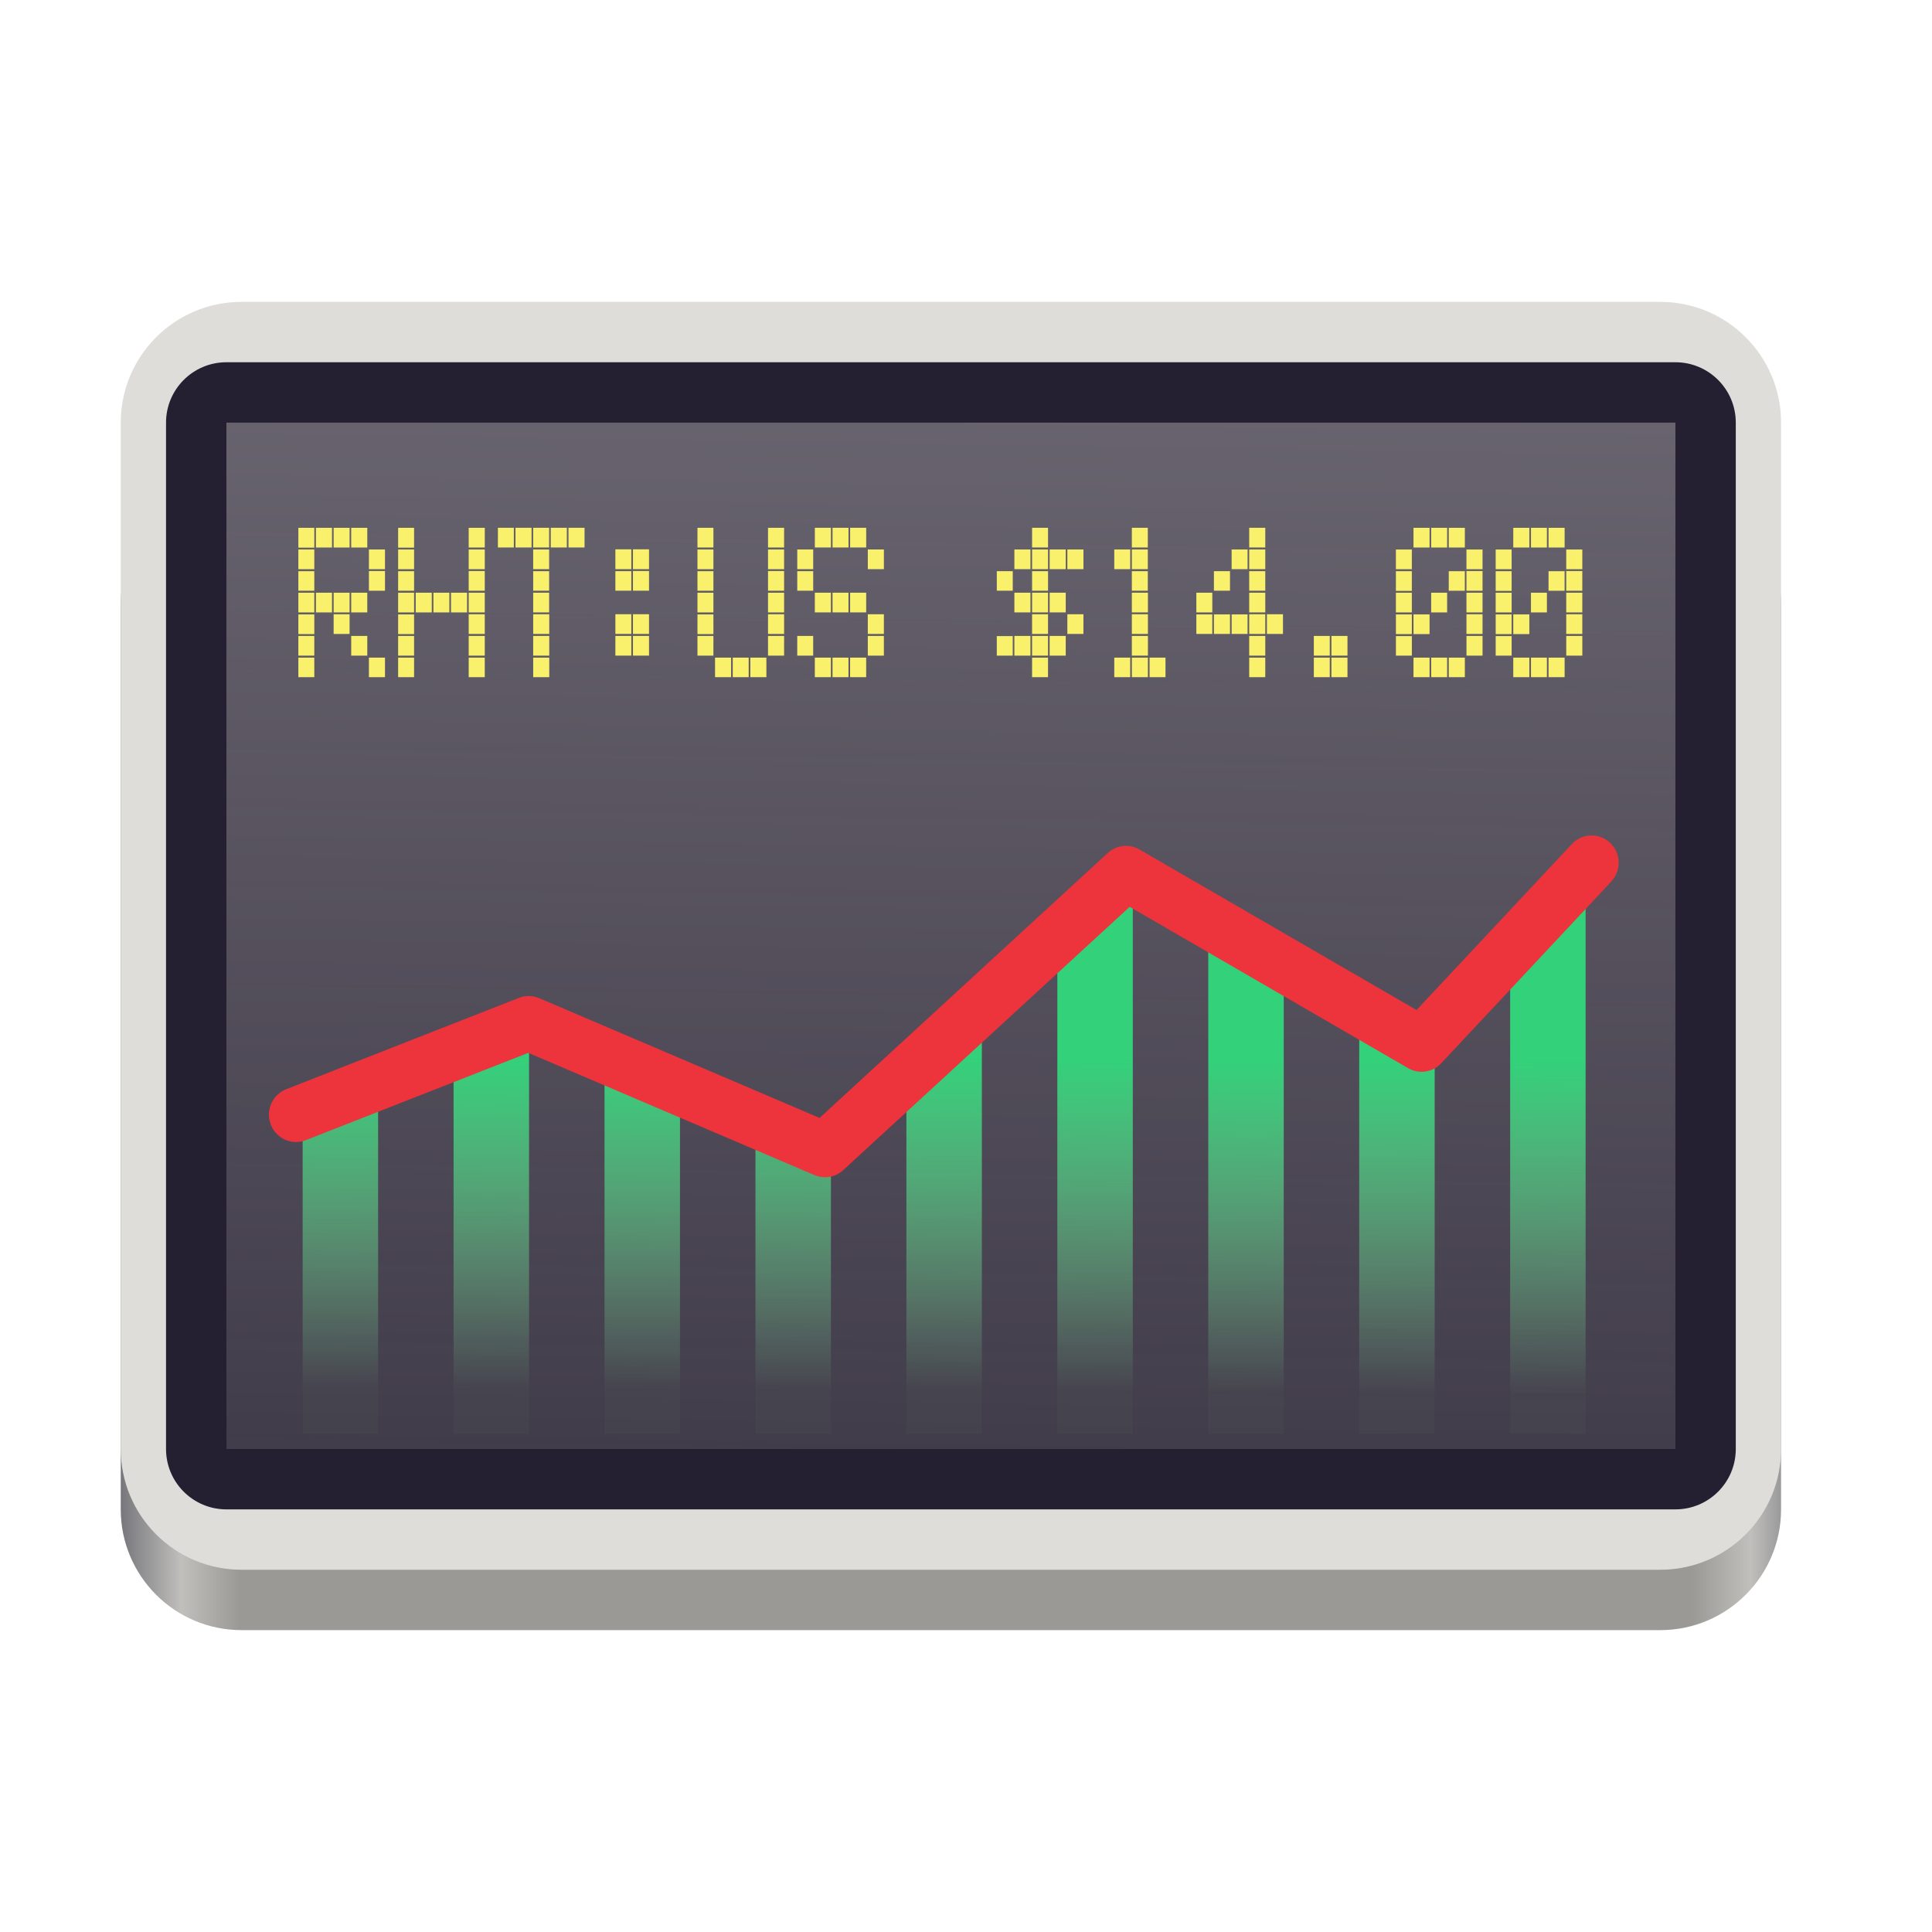
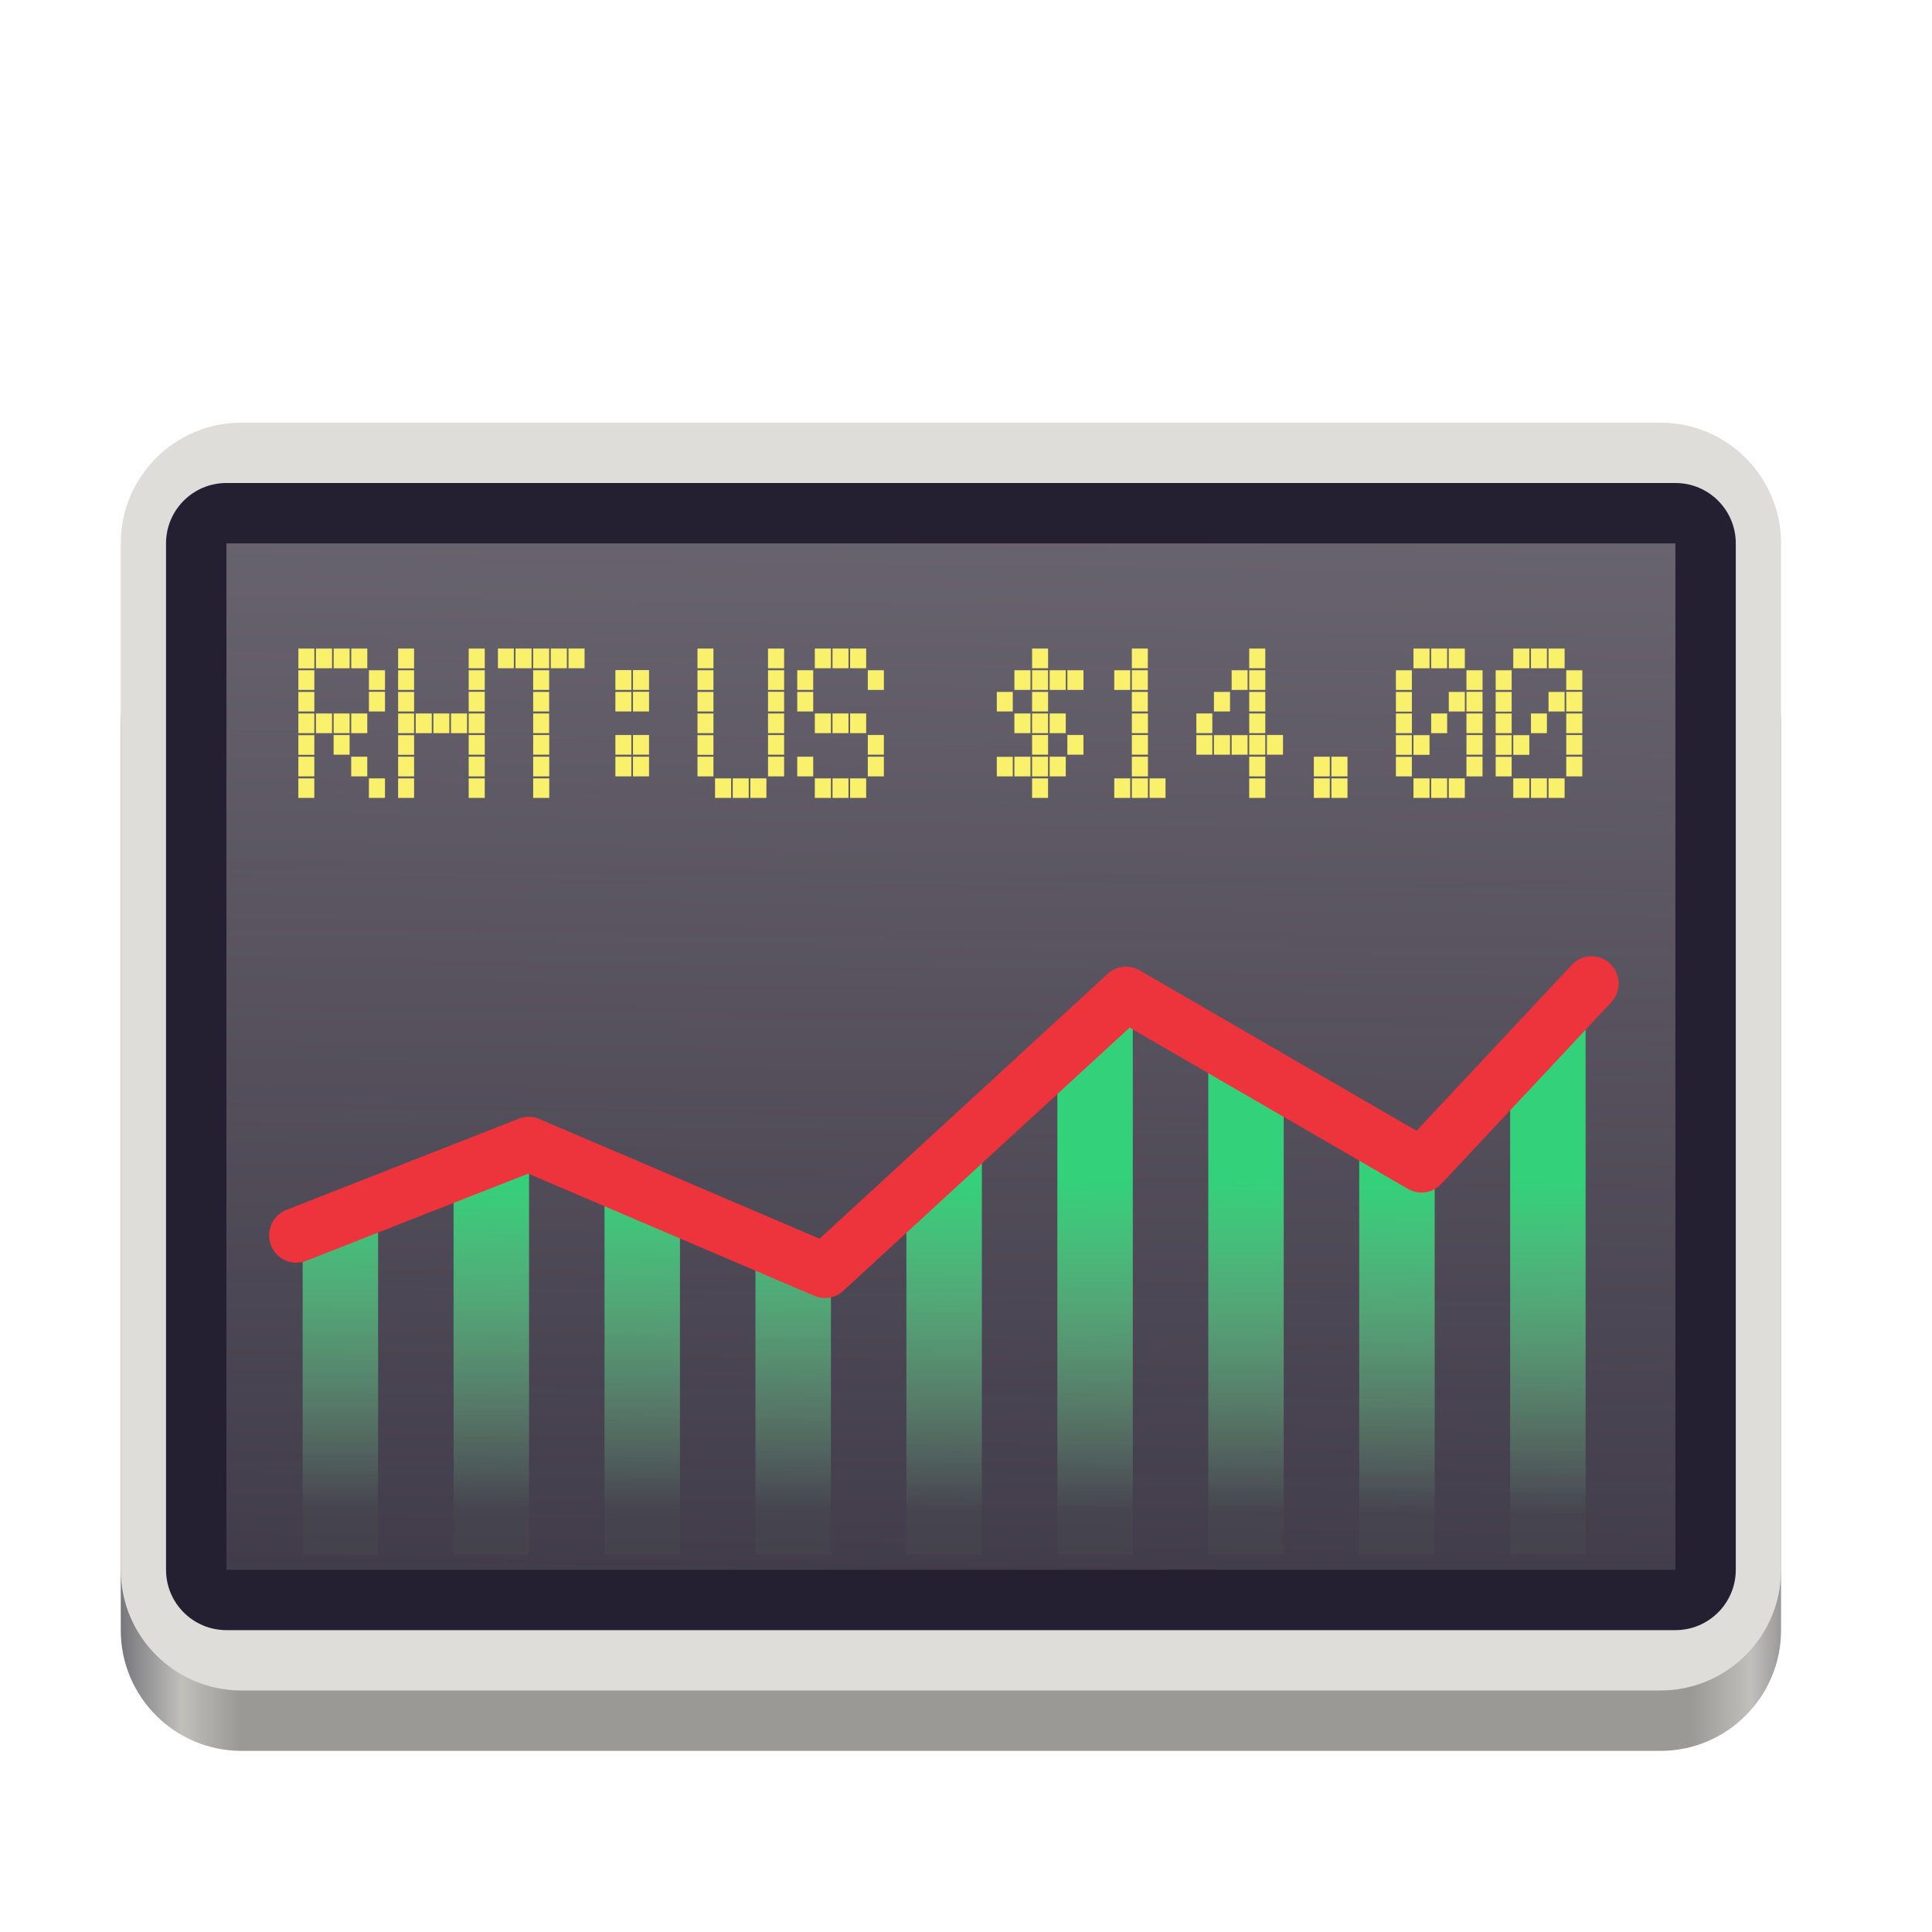
- <svg xmlns="http://www.w3.org/2000/svg" id="svg107" enable-background="new" height="128" viewBox="0 0 128 128" width="128">
-   <linearGradient id="linearGradient1274" gradientUnits="userSpaceOnUse" x1="-31.094" x2="-32.359" y1="201.344" y2="284.543">
-     <stop id="stop1259" offset="0" stop-color="#f6f5f4" stop-opacity=".5" />
-     <stop id="stop1261" offset="1" stop-color="#f6f5f4" stop-opacity="0" />
+ <svg xmlns="http://www.w3.org/2000/svg" fill="none" height="128" viewBox="0 0 128 128" width="128">
+   <linearGradient id="paint0_linear" gradientUnits="userSpaceOnUse" x1="120" x2="8" y1="40" y2="40">
+     <stop offset="0" stop-color="#77767b" />
+     <stop offset=".036" stop-color="#c0bfbc" />
+     <stop offset=".071" stop-color="#9a9996" />
+     <stop offset=".929" stop-color="#9a9996" />
+     <stop offset=".964" stop-color="#c0bfbc" />
+     <stop offset="1" stop-color="#77767b" />
  </linearGradient>
-   <linearGradient id="linearGradient1611" gradientUnits="userSpaceOnUse" x1="66.711" x2="66.625" y1="70.109" y2="92.238">
-     <stop id="stop1605" offset="0" stop-color="#33d17a" />
-     <stop id="stop1607" offset="1" stop-color="#8ff0a4" stop-opacity=".024" />
+   <linearGradient id="paint1_linear" gradientUnits="userSpaceOnUse" x1="87.906" x2="86.641" y1="29.344" y2="112.543">
+     <stop offset="0" stop-color="#f6f5f4" stop-opacity=".5" />
+     <stop offset="1" stop-color="#f6f5f4" stop-opacity="0" />
  </linearGradient>
-   <linearGradient id="linearGradient1674" gradientUnits="userSpaceOnUse" x1="-0" x2="112" y1="-212" y2="-212">
-     <stop id="stop12" offset="0" stop-color="#77767b" />
-     <stop id="stop14" offset=".036" stop-color="#c0bfbc" />
-     <stop id="stop16" offset=".071" stop-color="#9a9996" />
-     <stop id="stop18" offset=".929" stop-color="#9a9996" />
-     <stop id="stop20" offset=".964" stop-color="#c0bfbc" />
-     <stop id="stop22" offset="1" stop-color="#77767b" />
+   <linearGradient id="paint2_linear" gradientUnits="userSpaceOnUse" x1="66.711" x2="66.625" y1="78.109" y2="100.238">
+     <stop offset="0" stop-color="#33d17a" />
+     <stop offset="1" stop-color="#8ff0a4" stop-opacity=".024" />
  </linearGradient>
-   <g id="g53" enable-background="new" transform="translate(120 -180)">
-     <rect id="rect43" fill="url(#linearGradient1674)" height="76" rx="8" transform="scale(-1)" width="110" x="2" y="-288" />
-     <rect id="rect45" fill="#deddda" height="84" rx="8" width="110" x="-112" y="200" />
-     <g id="g1272" transform="translate(-1)">
-       <rect id="rect47" fill="#241f31" height="76" rx="4" width="104" x="-108" y="204" />
-       <path id="path49" d="m-104 208h96v68h-96z" fill="#3d3846" />
-       <path id="path51" d="m-104 208h96v68h-96z" fill="url(#linearGradient1274)" opacity=".5" />
-     </g>
-     <path id="rect1509" d="m70.051 61v34h5v-36zm30 2v32h5v-36zm-20-2v34h5v-30zm-50 9v25h5v-27zm60-2v27h5v-25zm-30 4v23h5v-27zm-40 1v22h5v-22zm20-2v24h5v-24zm10 4v20h5v-18z" fill="url(#linearGradient1611)" transform="translate(-120 180)" />
-     <path id="path1613" d="m-14.476 235.35a1.794 1.811 0 0 0 -1.397.584l-10.277 10.982-18.355-10.635a1.794 1.811 0 0 0 -2.102.23l-19.093 17.553-18.572-7.932a1.794 1.811 0 0 0 -1.349-.021l-15.39 6.041a1.794 1.811 0 1 0 1.301 3.375l14.711-5.773 18.959 8.098a1.794 1.811 0 0 0 1.908-.33l18.975-17.443 18.446 10.688a1.794 1.811 0 0 0 2.199-.326l11.248-12.02a1.794 1.811 0 0 0 -1.212-3.07z" fill="#ed333b" stroke-width=".995" />
-     <g id="text862" fill="#f9f06b" stroke-width=".29" transform="matrix(.9323645 0 0 1.142461 -119.7064 162.6447)">
-       <path id="path889" d="m20.886 54.461v-1.133h1.133v1.133zm5.014 0v-1.133h1.142v1.133zm-5.014-1.249v-1.142h1.133v1.142zm3.756 0v-1.142h1.142v1.142zm-3.756-1.249v-1.142h1.133v1.142zm2.507-.008v-1.142h1.133v1.142zm-2.507-1.249v-1.142h1.133v1.142zm1.249 0v-1.142h1.142v1.142zm1.258 0v-1.142h1.133v1.142zm1.249 0v-1.142h1.142v1.142zm-3.756-1.258v-1.133h1.133v1.133zm5.014 0v-1.142h1.142v1.142zm-5.014-1.249v-1.142h1.133v1.142zm5.014 0v-1.142h1.142v1.142zm-5.014-1.249v-1.15h1.133v1.15zm1.249-.008v-1.142h1.142v1.142zm1.258 0v-1.142h1.133v1.142zm1.249 0v-1.142h1.142v1.142z" />
-       <path id="path893" d="m27.976 54.461v-1.133h1.133v1.133zm5.014 0v-1.133h1.142v1.133zm-5.014-1.249v-1.142h1.133v1.142zm5.014 0v-1.142h1.142v1.142zm-5.014-1.249v-1.142h1.133v1.142zm5.014-.008v-1.142h1.142v1.142zm-5.014-1.249v-1.142h1.133v1.142zm1.249 0v-1.142h1.142v1.142zm1.258 0v-1.142h1.133v1.142zm1.249 0v-1.142h1.142v1.142zm1.258 0v-1.142h1.142v1.142zm-5.014-1.258v-1.133h1.133v1.133zm5.014 0v-1.142h1.142v1.142zm-5.014-1.249v-1.142h1.133v1.142zm5.014 0v-1.142h1.142v1.142zm-5.014-1.249v-1.15h1.133v1.15zm5.014-.008v-1.142h1.142v1.142z" />
-       <path id="path897" d="m37.573 54.461v-1.133h1.142v1.133zm0-1.249v-1.142h1.142v1.142zm0-1.258v-1.142h1.142v1.142zm0-1.249v-1.142h1.133v1.142zm0-1.258v-1.133h1.133v1.133zm0-1.249v-1.142h1.133v1.142zm-2.507-1.258v-1.142h1.133v1.142zm1.249 0v-1.142h1.142v1.142zm1.258 0v-1.142h1.133v1.142zm1.249 0v-1.142h1.142v1.142zm1.258 0v-1.142h1.142v1.142z" />
-       <path id="path901" d="m43.413 53.211v-1.142h1.133v1.142zm1.249 0v-1.142h1.142v1.142zm-1.249-1.258v-1.142h1.133v1.142zm1.249 0v-1.142h1.142v1.142zm-1.249-2.507v-1.133h1.133v1.133zm1.249 0v-1.142h1.142v1.142zm-1.249-1.249v-1.15h1.133v1.15zm1.249 0v-1.15h1.142v1.15z" />
-       <path id="path905" d="m50.495 54.461v-1.133h1.142v1.133zm1.258 0v-1.133h1.133v1.133zm1.249 0v-1.133h1.142v1.133zm-3.756-1.249v-1.142h1.133v1.142zm5.014 0v-1.142h1.142v1.142zm-5.014-1.249v-1.142h1.133v1.142zm5.014-.008v-1.142h1.142v1.142zm-5.014-1.249v-1.142h1.133v1.142zm5.014 0v-1.142h1.142v1.142zm-5.014-1.258v-1.133h1.133v1.133zm5.014 0v-1.142h1.142v1.142zm-5.014-1.249v-1.142h1.133v1.142zm5.014 0v-1.142h1.142v1.142zm-5.014-1.258v-1.142h1.133v1.142zm5.014 0v-1.142h1.142v1.142z" />
-       <path id="path909" d="m57.585 54.461v-1.133h1.142v1.133zm1.258 0v-1.133h1.133v1.133zm1.249 0v-1.133h1.142v1.133zm-3.756-1.249v-1.142h1.133v1.142zm5.014 0v-1.142h1.142v1.142zm0-1.258v-1.142h1.142v1.142zm-3.764-1.249v-1.142h1.142v1.142zm1.258 0v-1.142h1.133v1.142zm1.249 0v-1.142h1.142v1.142zm-3.756-1.258v-1.133h1.133v1.133zm0-1.249v-1.142h1.133v1.142zm5.014 0v-1.142h1.142v1.142zm-3.764-1.258v-1.142h1.142v1.142zm1.258 0v-1.142h1.133v1.142zm1.249 0v-1.142h1.142v1.142z" />
-       <path id="path913" d="m73.023 54.461v-1.133h1.133v1.133zm-2.507-1.249v-1.133h1.133v1.133zm1.249 0v-1.142h1.142v1.142zm1.258 0v-1.142h1.133v1.142zm1.249 0v-1.142h1.142v1.142zm-1.249-1.258v-1.142h1.133v1.142zm2.507 0v-1.142h1.142v1.142zm-3.764-1.249v-1.142h1.142v1.142zm1.258 0v-1.142h1.133v1.142zm1.249 0v-1.142h1.142v1.142zm-3.756-1.258v-1.133h1.133v1.133zm2.507 0v-1.133h1.133v1.133zm-1.258-1.249v-1.142h1.142v1.142zm1.258 0v-1.142h1.133v1.142zm1.249 0v-1.142h1.142v1.142zm1.258 0v-1.142h1.142v1.142zm-2.507-1.258v-1.142h1.133v1.142z" />
-       <path id="path917" d="m78.864 54.461v-1.133h1.133v1.133zm1.249 0v-1.133h1.142v1.133zm1.258 0v-1.133h1.133v1.133zm-1.258-1.249v-1.142h1.142v1.142zm0-1.258v-1.142h1.142v1.142zm0-1.249v-1.142h1.142v1.142zm0-1.258v-1.133h1.133v1.133zm-1.249-1.249v-1.142h1.133v1.142zm1.249 0v-1.142h1.133v1.142zm0-1.258v-1.142h1.133v1.142z" />
-       <path id="path921" d="m88.452 54.461v-1.133h1.142v1.133zm0-1.249v-1.142h1.142v1.142zm-3.756-1.258v-1.133h1.133v1.133zm1.249 0v-1.133h1.142v1.133zm1.258 0v-1.133h1.133v1.133zm1.249 0v-1.142h1.142v1.142zm1.258 0v-1.142h1.142v1.142zm-5.014-1.249v-1.142h1.133v1.142zm3.756 0v-1.142h1.142v1.142zm-2.507-1.258v-1.133h1.142v1.133zm2.507 0v-1.133h1.142v1.133zm-1.249-1.249v-1.142h1.133v1.142zm1.249 0v-1.142h1.142v1.142zm0-1.258v-1.142h1.142v1.142z" />
-       <path id="path925" d="m93.044 54.461v-1.133h1.133v1.133zm1.249 0v-1.133h1.142v1.133zm-1.249-1.249v-1.142h1.133v1.142zm1.249 0v-1.142h1.142v1.142z" />
-       <path id="path929" d="m100.126 54.461v-1.133h1.142v1.133zm1.258 0v-1.133h1.133v1.133zm1.249 0v-1.133h1.142v1.133zm-3.756-1.249v-1.133h1.133v1.133zm5.014 0v-1.142h1.142v1.142zm-5.014-1.249v-1.142h1.133v1.142zm1.249 0v-1.142h1.142v1.142zm3.764-.008v-1.142h1.142v1.142zm-5.014-1.249v-1.142h1.133v1.142zm2.507 0v-1.142h1.133v1.142zm2.507 0v-1.142h1.142v1.142zm-5.014-1.249v-1.142h1.133v1.142zm3.756-.008v-1.133h1.142v1.133zm1.258 0v-1.142h1.142v1.142zm-5.014-1.249v-1.142h1.133v1.142zm5.014 0v-1.142h1.142v1.142zm-3.764-1.258v-1.142h1.142v1.142zm1.258 0v-1.142h1.133v1.142zm1.249 0v-1.142h1.142v1.142z" />
-       <path id="path933" d="m107.216 54.461v-1.133h1.142v1.133zm1.258 0v-1.133h1.133v1.133zm1.249 0v-1.133h1.142v1.133zm-3.756-1.249v-1.133h1.133v1.133zm5.014 0v-1.142h1.142v1.142zm-5.014-1.249v-1.142h1.133v1.142zm1.249 0v-1.142h1.142v1.142zm3.764-.008v-1.142h1.142v1.142zm-5.014-1.249v-1.142h1.133v1.142zm2.507 0v-1.142h1.133v1.142zm2.507 0v-1.142h1.142v1.142zm-5.014-1.249v-1.142h1.133v1.142zm3.756-.008v-1.133h1.142v1.133zm1.258 0v-1.142h1.142v1.142zm-5.014-1.249v-1.142h1.133v1.142zm5.014 0v-1.142h1.142v1.142zm-3.764-1.258v-1.142h1.142v1.142zm1.258 0v-1.142h1.133v1.142zm1.249 0v-1.142h1.142v1.142z" />
-     </g>
+   <path d="m16 116h94c4.418 0 8-3.582 8-8v-60c0-4.418-3.582-8-8-8h-94c-4.418 0-8 3.582-8 8v60c0 4.418 3.582 8 8 8z" fill="url(#paint0_linear)" />
+   <path d="m110 28h-94c-4.418 0-8 3.582-8 8v68c0 4.418 3.582 8 8 8h94c4.418 0 8-3.582 8-8v-68c0-4.418-3.582-8-8-8z" fill="#deddda" />
+   <path d="m111 32h-96c-2.209 0-4 1.791-4 4v68c0 2.209 1.791 4 4 4h96c2.209 0 4-1.791 4-4v-68c0-2.209-1.791-4-4-4z" fill="#241f31" />
+   <path d="m15 36h96v68h-96z" fill="#3d3846" />
+   <path d="m15 36h96v68h-96z" fill="url(#paint1_linear)" opacity=".5" />
+   <path d="m70.051 69v34h5v-36zm30 2v32h5v-36zm-20-2v34h5v-30zm-50 9v25h5v-27zm60-2v27h5v-25zm-30 4v23h5v-27zm-40 1v22h5v-22zm20-2v24h5v-24zm10 4v20h5v-18z" fill="url(#paint2_linear)" />
+   <path d="m105.524 63.35c-.261-.011-.522.035-.763.136-.241.101-.458.254-.635.448l-10.277 10.982-18.355-10.635c-.329-.191-.71-.272-1.088-.23-.378.041-.733.203-1.014.461l-19.093 17.553-18.572-7.932c-.43-.184-.914-.192-1.349-.021l-15.39 6.041c-.222.085-.424.213-.597.377s-.31.361-.407.58c-.096.218-.149.454-.155.693-.006.239.036.477.121.7.086.223.215.426.379.599.164.172.361.31.578.406.217.095.451.146.688.15.237.004.472-.04.692-.129l14.711-5.773 18.959 8.098c.316.135.664.175 1.002.117s.653-.214.906-.447l18.975-17.443 18.446 10.688c.349.203.756.281 1.155.222.399-.059.766-.252 1.043-.548l11.248-12.02c.241-.251.405-.566.473-.909.067-.343.035-.698-.093-1.022-.128-.325-.347-.605-.629-.807-.282-.202-.617-.318-.962-.332z" fill="#ed333b" />
+   <g fill="#f9f06b">
+     <path d="m19.767 52.864v-1.295h1.057v1.295zm4.674 0v-1.295h1.065v1.295zm-4.674-1.427v-1.304h1.057v1.304zm3.502 0v-1.304h1.064v1.304zm-3.502-1.427v-1.304h1.057v1.304zm2.337-.009v-1.304h1.057v1.304zm-2.337-1.427v-1.304h1.057v1.304zm1.165 0v-1.304h1.065v1.304zm1.173 0v-1.304h1.057v1.304zm1.165 0v-1.304h1.064v1.304zm-3.502-1.437v-1.295h1.057v1.295zm4.674 0v-1.304h1.065v1.304zm-4.674-1.427v-1.304h1.057v1.304zm4.674 0v-1.304h1.065v1.304zm-4.674-1.427v-1.314h1.057v1.314zm1.165-.009v-1.304h1.065v1.304zm1.173 0v-1.304h1.057v1.304zm1.165 0v-1.304h1.064v1.304z" />
+     <path d="m26.377 52.864v-1.295h1.057v1.295zm4.675 0v-1.295h1.064v1.295zm-4.675-1.427v-1.304h1.057v1.304zm4.675 0v-1.304h1.064v1.304zm-4.675-1.427v-1.304h1.057v1.304zm4.675-.009v-1.304h1.064v1.304zm-4.675-1.427v-1.304h1.057v1.304zm1.165 0v-1.304h1.065v1.304zm1.172 0v-1.304h1.057v1.304zm1.165 0v-1.304h1.065v1.304zm1.173 0v-1.304h1.064v1.304zm-4.675-1.437v-1.295h1.057v1.295zm4.675 0v-1.304h1.064v1.304zm-4.675-1.427v-1.304h1.057v1.304zm4.675 0v-1.304h1.064v1.304zm-4.675-1.427v-1.314h1.057v1.314zm4.675-.009v-1.304h1.064v1.304z" />
+     <path d="m35.325 52.864v-1.295h1.065v1.295zm0-1.427v-1.304h1.065v1.304zm0-1.437v-1.304h1.065v1.304zm0-1.427v-1.304h1.057v1.304zm0-1.437v-1.295h1.057v1.295zm0-1.427v-1.304h1.057v1.304zm-2.337-1.437v-1.304h1.057v1.304zm1.165 0v-1.304h1.065v1.304zm1.173 0v-1.304h1.057v1.304zm1.165 0v-1.304h1.065v1.304zm1.173 0v-1.304h1.065v1.304z" />
+     <path d="m40.771 51.437v-1.304h1.057v1.304zm1.165 0v-1.304h1.065v1.304zm-1.165-1.437v-1.304h1.057v1.304zm1.165 0v-1.304h1.065v1.304zm-1.165-2.864v-1.295h1.057v1.295zm1.165 0v-1.304h1.065v1.304zm-1.165-1.427v-1.314h1.057v1.314zm1.165 0v-1.314h1.065v1.314z" />
+     <path d="m47.374 52.864v-1.295h1.065v1.295zm1.173 0v-1.295h1.057v1.295zm1.165 0v-1.295h1.065v1.295zm-3.502-1.427v-1.304h1.057v1.304zm4.674 0v-1.304h1.065v1.304zm-4.674-1.427v-1.304h1.057v1.304zm4.674-.009v-1.304h1.065v1.304zm-4.674-1.427v-1.304h1.057v1.304zm4.674 0v-1.304h1.065v1.304zm-4.674-1.437v-1.295h1.057v1.295zm4.674 0v-1.304h1.065v1.304zm-4.674-1.427v-1.304h1.057v1.304zm4.674 0v-1.304h1.065v1.304zm-4.674-1.437v-1.304h1.057v1.304zm4.674 0v-1.304h1.065v1.304z" />
+     <path d="m53.984 52.864v-1.295h1.065v1.295zm1.173 0v-1.295h1.057v1.295zm1.165 0v-1.295h1.064v1.295zm-3.502-1.427v-1.304h1.057v1.304zm4.674 0v-1.304h1.065v1.304zm0-1.437v-1.304h1.065v1.304zm-3.51-1.427v-1.304h1.065v1.304zm1.173 0v-1.304h1.057v1.304zm1.165 0v-1.304h1.064v1.304zm-3.502-1.437v-1.295h1.057v1.295zm0-1.427v-1.304h1.057v1.304zm4.674 0v-1.304h1.065v1.304zm-3.51-1.437v-1.304h1.065v1.304zm1.173 0v-1.304h1.057v1.304zm1.165 0v-1.304h1.064v1.304z" />
+     <path d="m68.378 52.864v-1.295h1.057v1.295zm-2.337-1.427v-1.295h1.057v1.295zm1.165 0v-1.304h1.065v1.304zm1.173 0v-1.304h1.057v1.304zm1.165 0v-1.304h1.065v1.304zm-1.165-1.437v-1.304h1.057v1.304zm2.337 0v-1.304h1.065v1.304zm-3.51-1.427v-1.304h1.065v1.304zm1.173 0v-1.304h1.057v1.304zm1.165 0v-1.304h1.065v1.304zm-3.502-1.437v-1.295h1.057v1.295zm2.337 0v-1.295h1.057v1.295zm-1.173-1.427v-1.304h1.065v1.304zm1.173 0v-1.304h1.057v1.304zm1.165 0v-1.304h1.065v1.304zm1.173 0v-1.304h1.065v1.304zm-2.337-1.437v-1.304h1.057v1.304z" />
+     <path d="m73.823 52.864v-1.295h1.057v1.295zm1.165 0v-1.295h1.065v1.295zm1.173 0v-1.295h1.057v1.295zm-1.173-1.427v-1.304h1.065v1.304zm0-1.437v-1.304h1.065v1.304zm0-1.427v-1.304h1.065v1.304zm0-1.437v-1.295h1.057v1.295zm-1.165-1.427v-1.304h1.057v1.304zm1.165 0v-1.304h1.057v1.304zm0-1.437v-1.304h1.057v1.304z" />
+     <path d="m82.763 52.864v-1.295h1.065v1.295zm0-1.427v-1.304h1.065v1.304zm-3.502-1.437v-1.295h1.057v1.295zm1.165 0v-1.295h1.065v1.295zm1.173 0v-1.295h1.057v1.295zm1.165 0v-1.304h1.065v1.304zm1.173 0v-1.304h1.064v1.304zm-4.675-1.427v-1.304h1.057v1.304zm3.502 0v-1.304h1.065v1.304zm-2.337-1.437v-1.295h1.065v1.295zm2.337 0v-1.295h1.065v1.295zm-1.165-1.427v-1.304h1.057v1.304zm1.165 0v-1.304h1.065v1.304zm0-1.437v-1.304h1.065v1.304z" />
+     <path d="m87.045 52.864v-1.295h1.057v1.295zm1.165 0v-1.295h1.065v1.295zm-1.165-1.427v-1.304h1.057v1.304zm1.165 0v-1.304h1.065v1.304z" />
+     <path d="m93.647 52.864v-1.295h1.064v1.295zm1.172 0v-1.295h1.057v1.295zm1.165 0v-1.295h1.065v1.295zm-3.502-1.427v-1.295h1.057v1.295zm4.674 0v-1.304h1.065v1.304zm-4.674-1.427v-1.304h1.057v1.304zm1.165 0v-1.304h1.064v1.304zm3.51-.009v-1.304h1.065v1.304zm-4.674-1.427v-1.304h1.057v1.304zm2.337 0v-1.304h1.057v1.304zm2.337 0v-1.304h1.065v1.304zm-4.674-1.427v-1.304h1.057v1.304zm3.502-.009v-1.295h1.065v1.295zm1.172 0v-1.304h1.065v1.304zm-4.674-1.427v-1.304h1.057v1.304zm4.674 0v-1.304h1.065v1.304zm-3.51-1.437v-1.304h1.064v1.304zm1.172 0v-1.304h1.057v1.304zm1.165 0v-1.304h1.065v1.304z" />
+     <path d="m100.258 52.864v-1.295h1.064v1.295zm1.172 0v-1.295h1.057v1.295zm1.165 0v-1.295h1.065v1.295zm-3.502-1.427v-1.295h1.057v1.295zm4.675 0v-1.304h1.064v1.304zm-4.675-1.427v-1.304h1.057v1.304zm1.165 0v-1.304h1.064v1.304zm3.51-.009v-1.304h1.064v1.304zm-4.675-1.427v-1.304h1.057v1.304zm2.337 0v-1.304h1.057v1.304zm2.338 0v-1.304h1.064v1.304zm-4.675-1.427v-1.304h1.057v1.304zm3.502-.009v-1.295h1.065v1.295zm1.173 0v-1.304h1.064v1.304zm-4.675-1.427v-1.304h1.057v1.304zm4.675 0v-1.304h1.064v1.304zm-3.51-1.437v-1.304h1.064v1.304zm1.172 0v-1.304h1.057v1.304zm1.165 0v-1.304h1.065v1.304z" />
  </g>
</svg>
